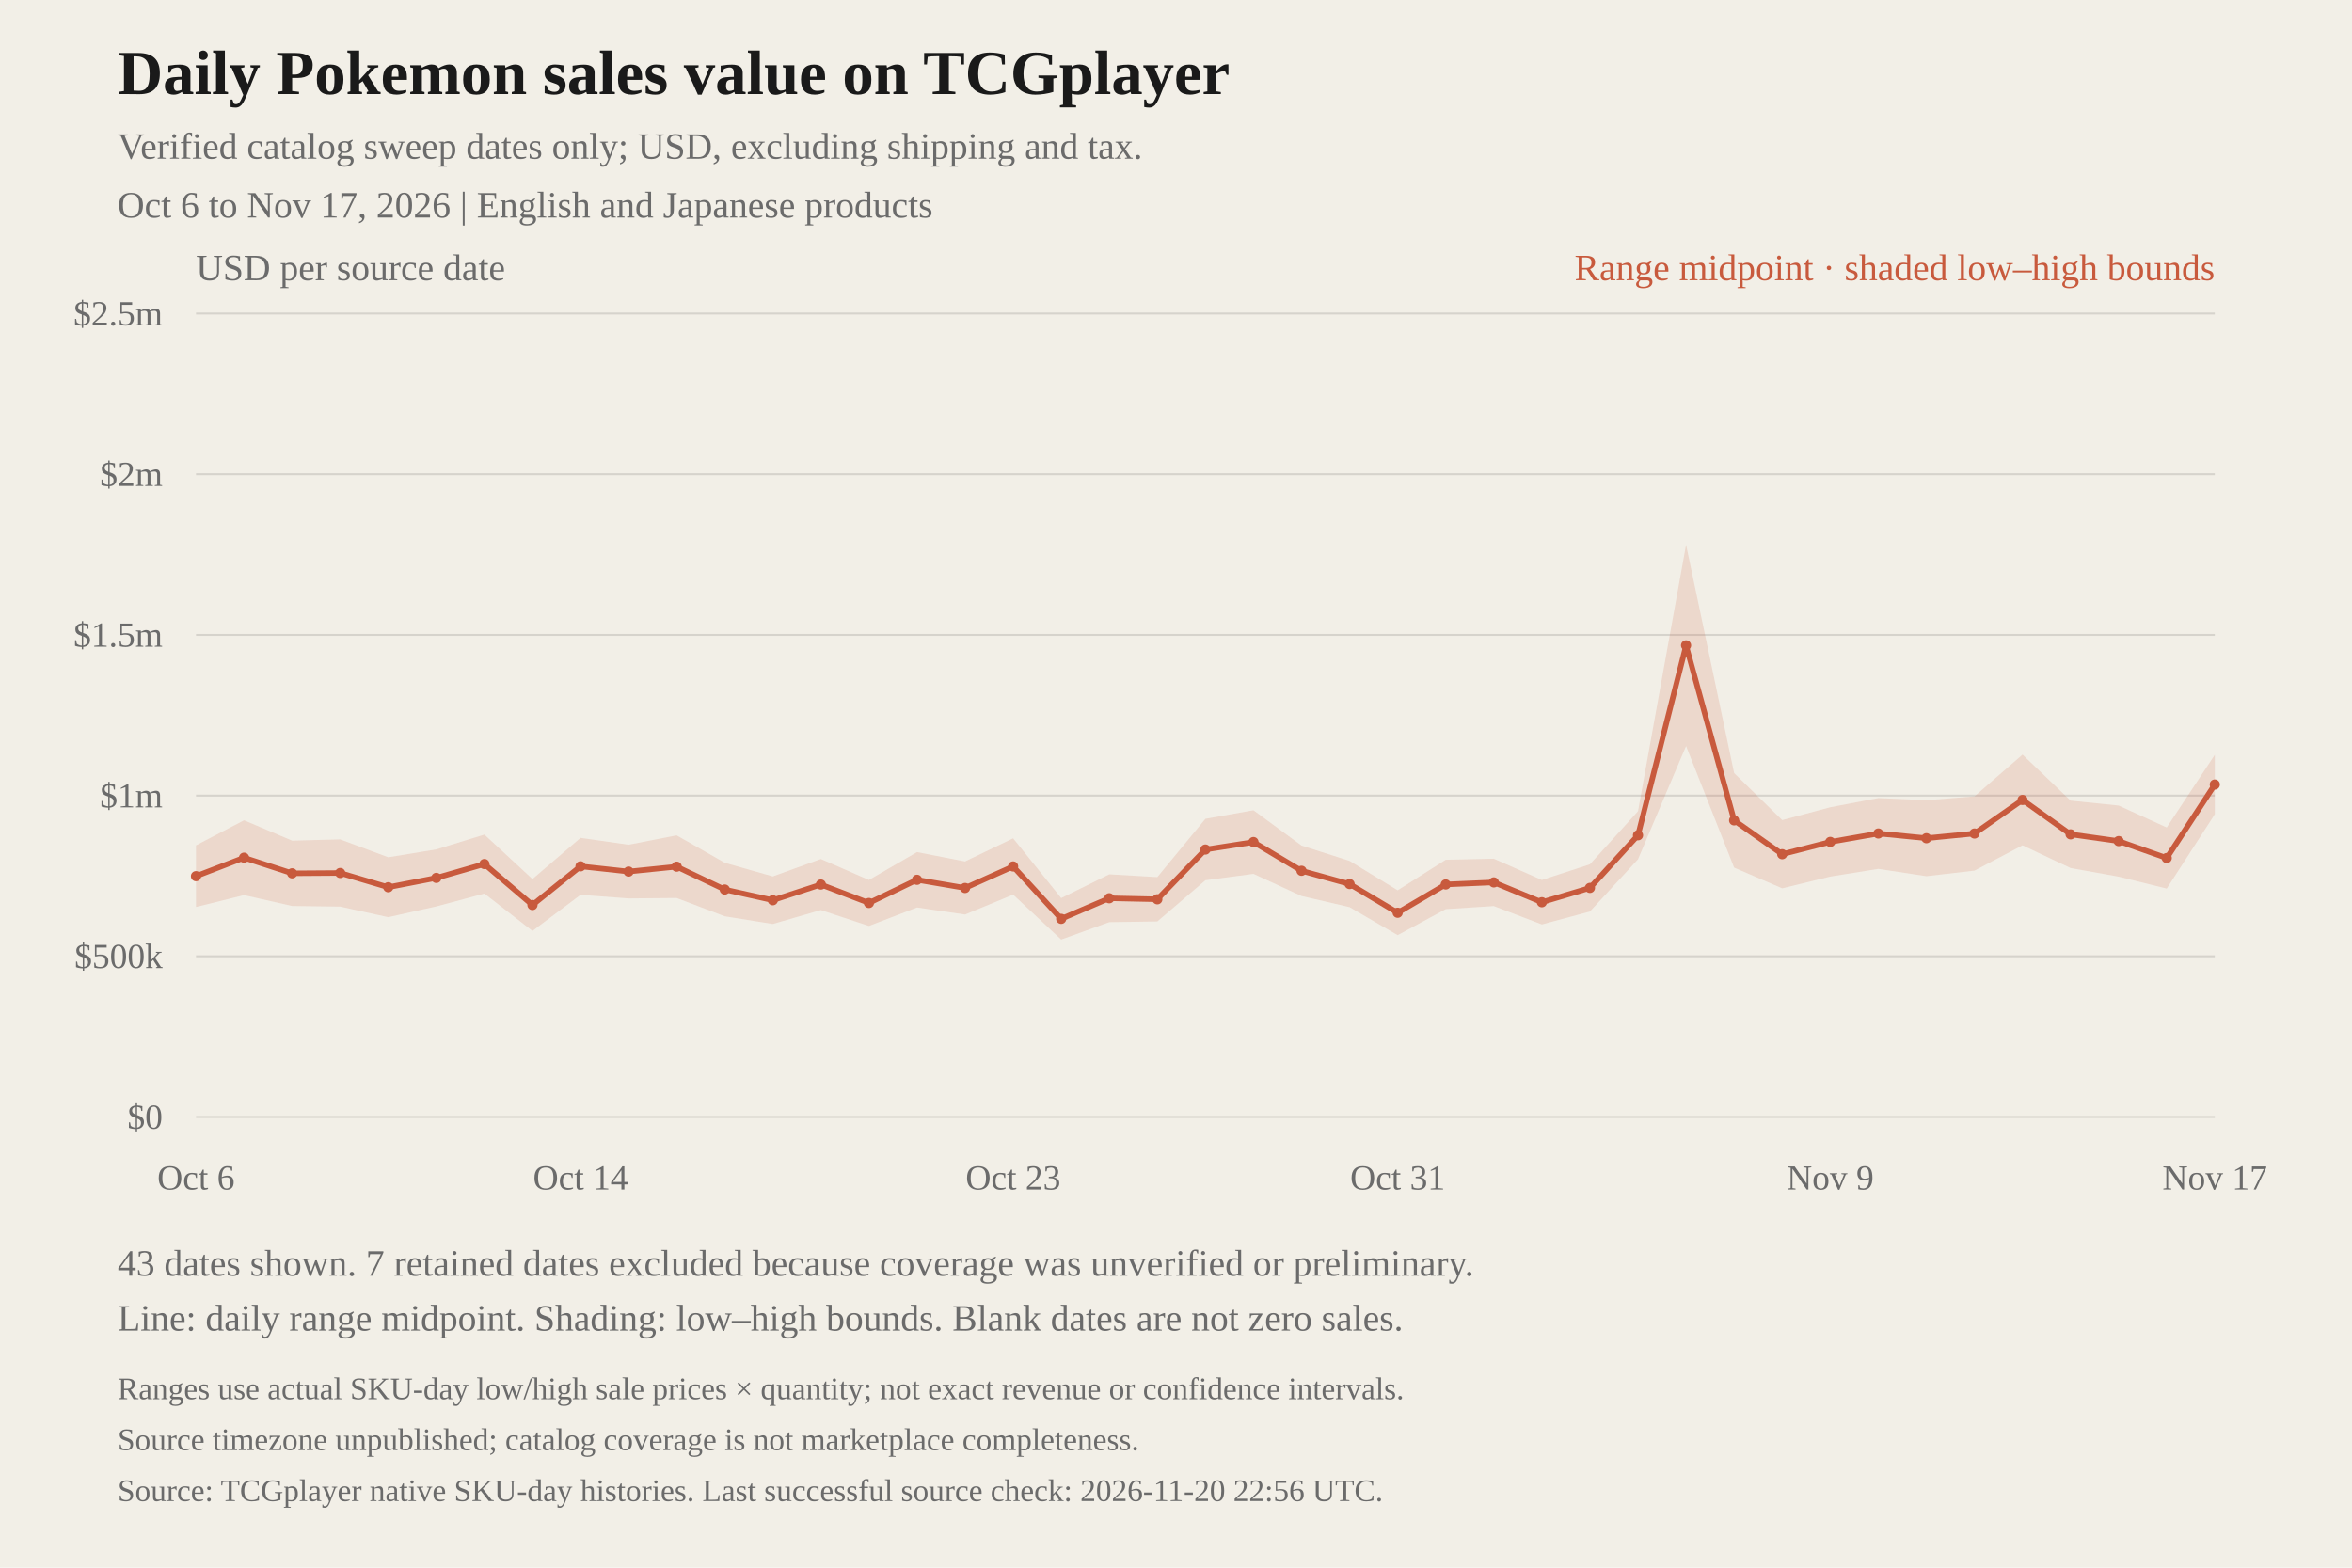
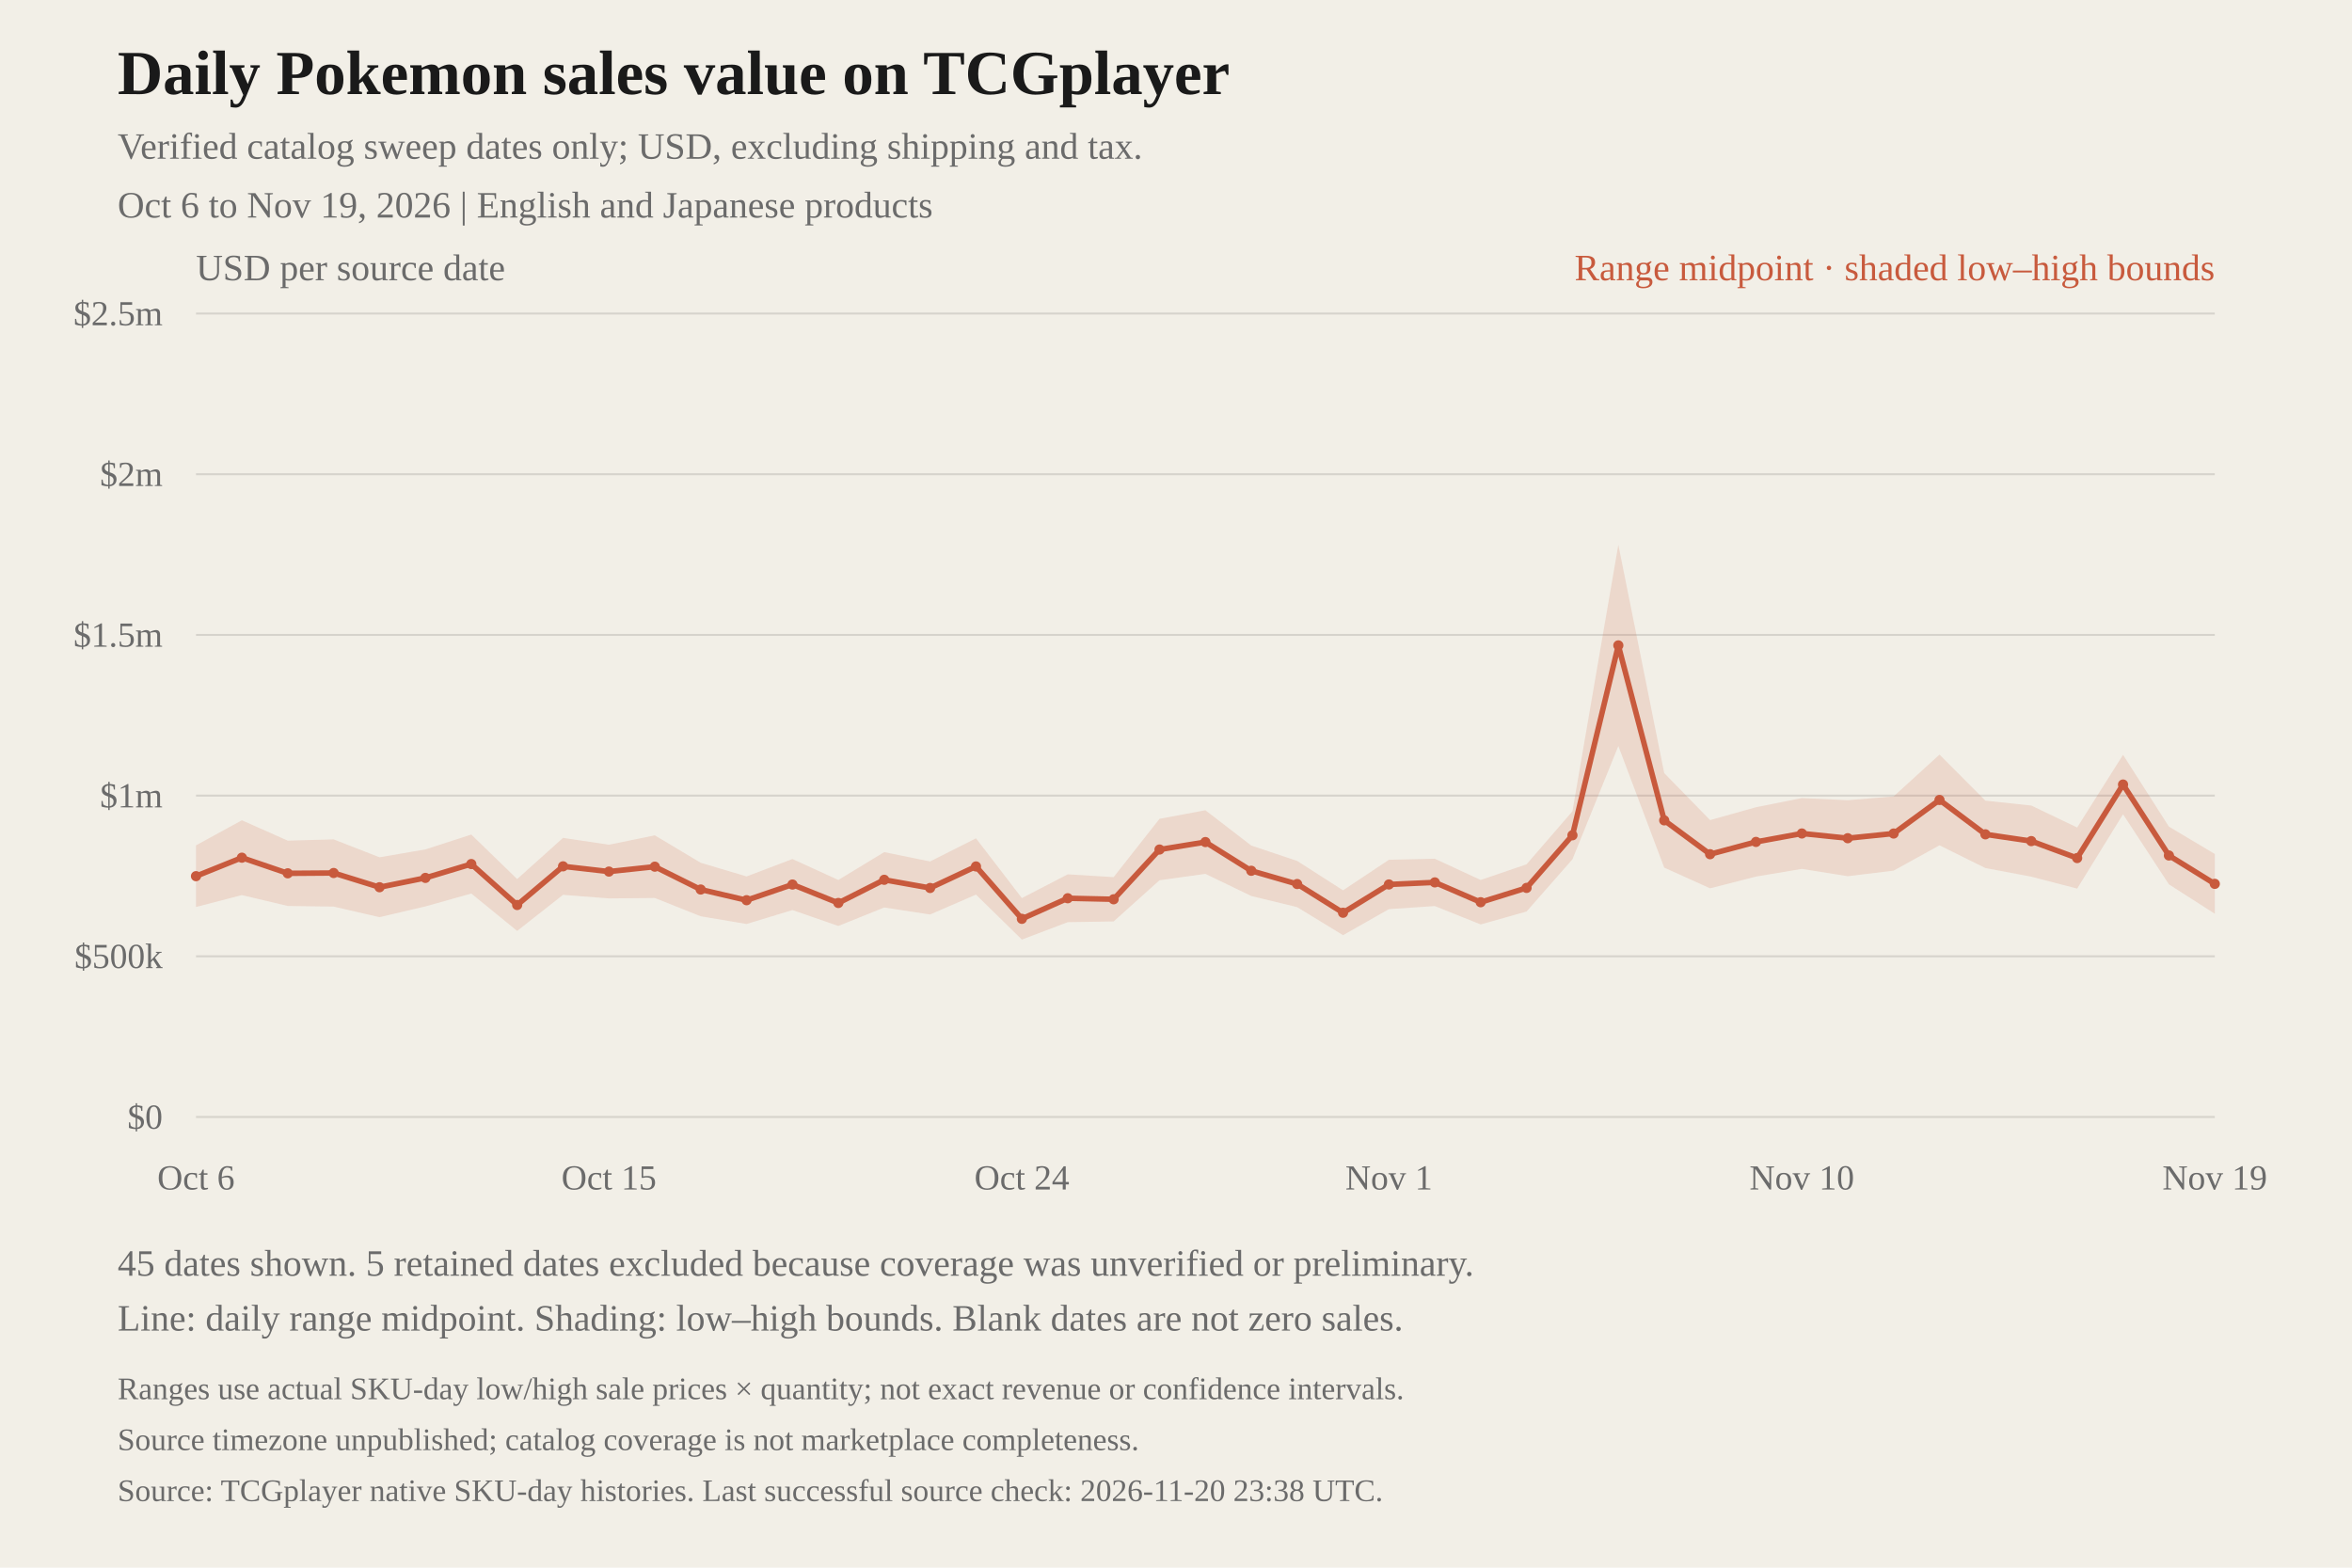
<svg xmlns="http://www.w3.org/2000/svg" width="1200" height="800" viewBox="0 0 1200 800" role="img" aria-labelledby="title description">
  <style>text{font-family:Georgia,"Liberation Serif","Times New Roman",serif;fill:#1A1A1A;font-size:19px}.title{font-size:32px;font-weight:600}.muted,.axis{fill:#6B6B6B}.axis{font-size:18px}.note{font-size:16px;fill:#6B6B6B}.grid{stroke:#D6D3CC;stroke-width:1}</style>
  <rect data-role="background" width="1200" height="800" fill="#F2EFE7" />
  <text x="60" y="48" class="title">Daily Pokemon sales value on TCGplayer</text>
  <text x="60" y="81" class="muted">Verified catalog sweep dates only; USD, excluding shipping and tax.</text>
-   <text x="60" y="111" class="muted">Oct 6 to Nov 17, 2026 | English and Japanese products</text>
+   <text x="60" y="111" class="muted">Oct 6 to Nov 19, 2026 | English and Japanese products</text>
  <text x="100" y="143" class="muted">USD per source date</text>
  <text x="1130" y="143" text-anchor="end" style="fill:#C85A3D">Range midpoint · shaded low–high bounds</text>
  <path d="M100,570H1130" class="grid" />
  <text x="83" y="576" class="axis" text-anchor="end">$0</text>
  <path d="M100,488H1130" class="grid" />
  <text x="83" y="494" class="axis" text-anchor="end">$500k</text>
  <path d="M100,406H1130" class="grid" />
  <text x="83" y="412" class="axis" text-anchor="end">$1m</text>
  <path d="M100,324H1130" class="grid" />
  <text x="83" y="330" class="axis" text-anchor="end">$1.5m</text>
  <path d="M100,242H1130" class="grid" />
  <text x="83" y="248" class="axis" text-anchor="end">$2m</text>
  <path d="M100,160H1130" class="grid" />
  <text x="83" y="166" class="axis" text-anchor="end">$2.5m</text>
-   <polygon data-series="daily-band" points="100,431.395 124.524,418.596 149.048,428.993 173.571,428.347 198.095,437.483 222.619,433.454 247.143,425.889 271.667,448.6 296.19,427.569 320.714,431.071 345.238,426.287 369.762,440.279 394.286,447.253 418.81,438.369 443.333,449.058 467.857,434.841 492.381,439.616 516.905,427.802 541.429,458.299 565.952,446.181 590.476,447.604 615,417.85 639.524,413.484 664.048,431.501 688.571,439.338 713.095,454.335 737.619,438.757 762.143,438.216 786.667,449.065 811.19,441.06 835.714,413.989 860.238,278.014 884.762,394.518 909.286,418.5 933.81,411.947 958.333,407.269 982.857,408.359 1007.381,406.41 1031.905,385.082 1056.429,408.574 1080.952,411.078 1105.476,422.28 1130,385.195 1130,415.51 1105.476,453.45 1080.952,447.363 1056.429,442.959 1031.905,431.364 1007.381,444.28 982.857,447.128 958.333,443.395 933.81,447.32 909.286,453.312 884.762,442.744 860.238,380.686 835.714,438.49 811.19,465.14 786.667,471.746 762.143,462.362 737.619,463.933 713.095,477.219 688.571,462.913 664.048,457.225 639.524,445.933 615,449.195 590.476,470.215 565.952,470.584 541.429,479.468 516.905,456.514 492.381,466.671 467.857,463.09 443.333,472.524 418.81,464.4 394.286,471.512 369.762,467.575 345.238,458.248 320.714,458.461 296.19,456.626 271.667,475.046 247.143,455.971 222.619,462.546 198.095,468.031 173.571,462.639 149.048,462.325 124.524,456.767 100,462.839" fill="#C85A3D" fill-opacity="0.16" />
-   <polyline data-series="daily-midpoint" points="100,447.117 124.524,437.682 149.048,445.659 173.571,445.493 198.095,452.757 222.619,448 247.143,440.93 271.667,461.823 296.19,442.097 320.714,444.766 345.238,442.267 369.762,453.927 394.286,459.382 418.81,451.384 443.333,460.791 467.857,448.965 492.381,453.144 516.905,442.158 541.429,468.884 565.952,458.382 590.476,458.909 615,433.523 639.524,429.709 664.048,444.363 688.571,451.126 713.095,465.777 737.619,451.345 762.143,450.289 786.667,460.405 811.19,453.1 835.714,426.24 860.238,329.35 884.762,418.631 909.286,435.906 933.81,429.633 958.333,425.332 982.857,427.743 1007.381,425.345 1031.905,408.223 1056.429,425.767 1080.952,429.22 1105.476,437.865 1130,400.352" fill="none" stroke="#C85A3D" stroke-width="2.8" stroke-linejoin="round" stroke-linecap="round" />
+   <polygon data-series="daily-band" points="100,431.395 123.409,418.596 146.818,428.993 170.227,428.347 193.636,437.483 217.045,433.454 240.455,425.889 263.864,448.6 287.273,427.569 310.682,431.071 334.091,426.287 357.5,440.279 380.909,447.253 404.318,438.369 427.727,449.058 451.136,434.841 474.545,439.616 497.955,427.802 521.364,458.299 544.773,446.181 568.182,447.604 591.591,417.85 615,413.484 638.409,431.501 661.818,439.338 685.227,454.335 708.636,438.757 732.045,438.216 755.455,449.065 778.864,441.06 802.273,413.989 825.682,278.014 849.091,394.518 872.5,418.503 895.909,411.947 919.318,407.27 942.727,408.36 966.136,406.417 989.545,385.082 1012.955,408.576 1036.364,411.079 1059.773,422.284 1083.182,385.198 1106.591,421.834 1130,435.791 1130,466.287 1106.591,451.283 1083.182,415.512 1059.773,453.454 1036.364,447.363 1012.955,442.96 989.545,431.364 966.136,444.286 942.727,447.129 919.318,443.396 895.909,447.32 872.5,453.315 849.091,442.744 825.682,380.686 802.273,438.49 778.864,465.14 755.455,471.746 732.045,462.362 708.636,463.933 685.227,477.219 661.818,462.913 638.409,457.225 615,445.933 591.591,449.195 568.182,470.215 544.773,470.584 521.364,479.468 497.955,456.514 474.545,466.671 451.136,463.09 427.727,472.524 404.318,464.4 380.909,471.512 357.5,467.575 334.091,458.248 310.682,458.461 287.273,456.626 263.864,475.046 240.455,455.971 217.045,462.546 193.636,468.031 170.227,462.639 146.818,462.325 123.409,456.767 100,462.839" fill="#C85A3D" fill-opacity="0.16" />
+   <polyline data-series="daily-midpoint" points="100,447.117 123.409,437.682 146.818,445.659 170.227,445.493 193.636,452.757 217.045,448 240.455,440.93 263.864,461.823 287.273,442.097 310.682,444.766 334.091,442.267 357.5,453.927 380.909,459.382 404.318,451.384 427.727,460.791 451.136,448.965 474.545,453.144 497.955,442.158 521.364,468.884 544.773,458.382 568.182,458.909 591.591,433.523 615,429.709 638.409,444.363 661.818,451.126 685.227,465.777 708.636,451.345 732.045,450.289 755.455,460.405 778.864,453.1 802.273,426.24 825.682,329.35 849.091,418.631 872.5,435.909 895.909,429.633 919.318,425.333 942.727,427.744 966.136,425.351 989.545,408.223 1012.955,425.768 1036.364,429.221 1059.773,437.869 1083.182,400.355 1106.591,436.558 1130,451.039" fill="none" stroke="#C85A3D" stroke-width="2.8" stroke-linejoin="round" stroke-linecap="round" />
  <circle data-series="daily-observation" cx="100" cy="447.117" r="2.6" fill="#C85A3D" />
-   <circle data-series="daily-observation" cx="124.524" cy="437.682" r="2.6" fill="#C85A3D" />
-   <circle data-series="daily-observation" cx="149.048" cy="445.659" r="2.6" fill="#C85A3D" />
-   <circle data-series="daily-observation" cx="173.571" cy="445.493" r="2.6" fill="#C85A3D" />
-   <circle data-series="daily-observation" cx="198.095" cy="452.757" r="2.6" fill="#C85A3D" />
-   <circle data-series="daily-observation" cx="222.619" cy="448" r="2.6" fill="#C85A3D" />
-   <circle data-series="daily-observation" cx="247.143" cy="440.93" r="2.6" fill="#C85A3D" />
-   <circle data-series="daily-observation" cx="271.667" cy="461.823" r="2.6" fill="#C85A3D" />
-   <circle data-series="daily-observation" cx="296.19" cy="442.097" r="2.6" fill="#C85A3D" />
-   <circle data-series="daily-observation" cx="320.714" cy="444.766" r="2.6" fill="#C85A3D" />
-   <circle data-series="daily-observation" cx="345.238" cy="442.267" r="2.6" fill="#C85A3D" />
-   <circle data-series="daily-observation" cx="369.762" cy="453.927" r="2.6" fill="#C85A3D" />
-   <circle data-series="daily-observation" cx="394.286" cy="459.382" r="2.6" fill="#C85A3D" />
-   <circle data-series="daily-observation" cx="418.81" cy="451.384" r="2.6" fill="#C85A3D" />
-   <circle data-series="daily-observation" cx="443.333" cy="460.791" r="2.6" fill="#C85A3D" />
-   <circle data-series="daily-observation" cx="467.857" cy="448.965" r="2.6" fill="#C85A3D" />
-   <circle data-series="daily-observation" cx="492.381" cy="453.144" r="2.6" fill="#C85A3D" />
-   <circle data-series="daily-observation" cx="516.905" cy="442.158" r="2.6" fill="#C85A3D" />
-   <circle data-series="daily-observation" cx="541.429" cy="468.884" r="2.6" fill="#C85A3D" />
-   <circle data-series="daily-observation" cx="565.952" cy="458.382" r="2.6" fill="#C85A3D" />
-   <circle data-series="daily-observation" cx="590.476" cy="458.909" r="2.6" fill="#C85A3D" />
-   <circle data-series="daily-observation" cx="615" cy="433.523" r="2.6" fill="#C85A3D" />
-   <circle data-series="daily-observation" cx="639.524" cy="429.709" r="2.6" fill="#C85A3D" />
-   <circle data-series="daily-observation" cx="664.048" cy="444.363" r="2.6" fill="#C85A3D" />
-   <circle data-series="daily-observation" cx="688.571" cy="451.126" r="2.6" fill="#C85A3D" />
-   <circle data-series="daily-observation" cx="713.095" cy="465.777" r="2.6" fill="#C85A3D" />
-   <circle data-series="daily-observation" cx="737.619" cy="451.345" r="2.6" fill="#C85A3D" />
-   <circle data-series="daily-observation" cx="762.143" cy="450.289" r="2.6" fill="#C85A3D" />
-   <circle data-series="daily-observation" cx="786.667" cy="460.405" r="2.6" fill="#C85A3D" />
-   <circle data-series="daily-observation" cx="811.19" cy="453.1" r="2.6" fill="#C85A3D" />
-   <circle data-series="daily-observation" cx="835.714" cy="426.24" r="2.6" fill="#C85A3D" />
-   <circle data-series="daily-observation" cx="860.238" cy="329.35" r="2.6" fill="#C85A3D" />
-   <circle data-series="daily-observation" cx="884.762" cy="418.631" r="2.6" fill="#C85A3D" />
-   <circle data-series="daily-observation" cx="909.286" cy="435.906" r="2.6" fill="#C85A3D" />
-   <circle data-series="daily-observation" cx="933.81" cy="429.633" r="2.6" fill="#C85A3D" />
-   <circle data-series="daily-observation" cx="958.333" cy="425.332" r="2.6" fill="#C85A3D" />
-   <circle data-series="daily-observation" cx="982.857" cy="427.743" r="2.6" fill="#C85A3D" />
-   <circle data-series="daily-observation" cx="1007.381" cy="425.345" r="2.6" fill="#C85A3D" />
-   <circle data-series="daily-observation" cx="1031.905" cy="408.223" r="2.6" fill="#C85A3D" />
-   <circle data-series="daily-observation" cx="1056.429" cy="425.767" r="2.6" fill="#C85A3D" />
-   <circle data-series="daily-observation" cx="1080.952" cy="429.22" r="2.6" fill="#C85A3D" />
-   <circle data-series="daily-observation" cx="1105.476" cy="437.865" r="2.6" fill="#C85A3D" />
-   <circle data-series="daily-observation" cx="1130" cy="400.352" r="2.6" fill="#C85A3D" />
+   <circle data-series="daily-observation" cx="123.409" cy="437.682" r="2.6" fill="#C85A3D" />
+   <circle data-series="daily-observation" cx="146.818" cy="445.659" r="2.6" fill="#C85A3D" />
+   <circle data-series="daily-observation" cx="170.227" cy="445.493" r="2.6" fill="#C85A3D" />
+   <circle data-series="daily-observation" cx="193.636" cy="452.757" r="2.6" fill="#C85A3D" />
+   <circle data-series="daily-observation" cx="217.045" cy="448" r="2.6" fill="#C85A3D" />
+   <circle data-series="daily-observation" cx="240.455" cy="440.93" r="2.6" fill="#C85A3D" />
+   <circle data-series="daily-observation" cx="263.864" cy="461.823" r="2.6" fill="#C85A3D" />
+   <circle data-series="daily-observation" cx="287.273" cy="442.097" r="2.6" fill="#C85A3D" />
+   <circle data-series="daily-observation" cx="310.682" cy="444.766" r="2.6" fill="#C85A3D" />
+   <circle data-series="daily-observation" cx="334.091" cy="442.267" r="2.6" fill="#C85A3D" />
+   <circle data-series="daily-observation" cx="357.5" cy="453.927" r="2.6" fill="#C85A3D" />
+   <circle data-series="daily-observation" cx="380.909" cy="459.382" r="2.6" fill="#C85A3D" />
+   <circle data-series="daily-observation" cx="404.318" cy="451.384" r="2.6" fill="#C85A3D" />
+   <circle data-series="daily-observation" cx="427.727" cy="460.791" r="2.6" fill="#C85A3D" />
+   <circle data-series="daily-observation" cx="451.136" cy="448.965" r="2.6" fill="#C85A3D" />
+   <circle data-series="daily-observation" cx="474.545" cy="453.144" r="2.6" fill="#C85A3D" />
+   <circle data-series="daily-observation" cx="497.955" cy="442.158" r="2.6" fill="#C85A3D" />
+   <circle data-series="daily-observation" cx="521.364" cy="468.884" r="2.6" fill="#C85A3D" />
+   <circle data-series="daily-observation" cx="544.773" cy="458.382" r="2.6" fill="#C85A3D" />
+   <circle data-series="daily-observation" cx="568.182" cy="458.909" r="2.6" fill="#C85A3D" />
+   <circle data-series="daily-observation" cx="591.591" cy="433.523" r="2.6" fill="#C85A3D" />
+   <circle data-series="daily-observation" cx="615" cy="429.709" r="2.6" fill="#C85A3D" />
+   <circle data-series="daily-observation" cx="638.409" cy="444.363" r="2.6" fill="#C85A3D" />
+   <circle data-series="daily-observation" cx="661.818" cy="451.126" r="2.6" fill="#C85A3D" />
+   <circle data-series="daily-observation" cx="685.227" cy="465.777" r="2.6" fill="#C85A3D" />
+   <circle data-series="daily-observation" cx="708.636" cy="451.345" r="2.6" fill="#C85A3D" />
+   <circle data-series="daily-observation" cx="732.045" cy="450.289" r="2.6" fill="#C85A3D" />
+   <circle data-series="daily-observation" cx="755.455" cy="460.405" r="2.6" fill="#C85A3D" />
+   <circle data-series="daily-observation" cx="778.864" cy="453.1" r="2.6" fill="#C85A3D" />
+   <circle data-series="daily-observation" cx="802.273" cy="426.24" r="2.6" fill="#C85A3D" />
+   <circle data-series="daily-observation" cx="825.682" cy="329.35" r="2.6" fill="#C85A3D" />
+   <circle data-series="daily-observation" cx="849.091" cy="418.631" r="2.6" fill="#C85A3D" />
+   <circle data-series="daily-observation" cx="872.5" cy="435.909" r="2.6" fill="#C85A3D" />
+   <circle data-series="daily-observation" cx="895.909" cy="429.633" r="2.6" fill="#C85A3D" />
+   <circle data-series="daily-observation" cx="919.318" cy="425.333" r="2.6" fill="#C85A3D" />
+   <circle data-series="daily-observation" cx="942.727" cy="427.744" r="2.6" fill="#C85A3D" />
+   <circle data-series="daily-observation" cx="966.136" cy="425.351" r="2.6" fill="#C85A3D" />
+   <circle data-series="daily-observation" cx="989.545" cy="408.223" r="2.6" fill="#C85A3D" />
+   <circle data-series="daily-observation" cx="1012.955" cy="425.768" r="2.6" fill="#C85A3D" />
+   <circle data-series="daily-observation" cx="1036.364" cy="429.221" r="2.6" fill="#C85A3D" />
+   <circle data-series="daily-observation" cx="1059.773" cy="437.869" r="2.6" fill="#C85A3D" />
+   <circle data-series="daily-observation" cx="1083.182" cy="400.355" r="2.6" fill="#C85A3D" />
+   <circle data-series="daily-observation" cx="1106.591" cy="436.558" r="2.6" fill="#C85A3D" />
+   <circle data-series="daily-observation" cx="1130" cy="451.039" r="2.6" fill="#C85A3D" />
  <text x="100" y="607" class="axis" text-anchor="middle">Oct 6</text>
-   <text x="296.19" y="607" class="axis" text-anchor="middle">Oct 14</text>
-   <text x="516.905" y="607" class="axis" text-anchor="middle">Oct 23</text>
-   <text x="713.095" y="607" class="axis" text-anchor="middle">Oct 31</text>
-   <text x="933.81" y="607" class="axis" text-anchor="middle">Nov 9</text>
-   <text x="1130" y="607" class="axis" text-anchor="middle">Nov 17</text>
-   <text x="60" y="651" class="muted">43 dates shown. 7 retained dates excluded because coverage was unverified or preliminary.</text>
+   <text x="310.682" y="607" class="axis" text-anchor="middle">Oct 15</text>
+   <text x="521.364" y="607" class="axis" text-anchor="middle">Oct 24</text>
+   <text x="708.636" y="607" class="axis" text-anchor="middle">Nov 1</text>
+   <text x="919.318" y="607" class="axis" text-anchor="middle">Nov 10</text>
+   <text x="1130" y="607" class="axis" text-anchor="middle">Nov 19</text>
+   <text x="60" y="651" class="muted">45 dates shown. 5 retained dates excluded because coverage was unverified or preliminary.</text>
  <text x="60" y="679" class="muted">Line: daily range midpoint. Shading: low–high bounds. Blank dates are not zero sales.</text>
  <text x="60" y="714" class="note">Ranges use actual SKU-day low/high sale prices × quantity; not exact revenue or confidence intervals.</text>
  <text x="60" y="740" class="note">Source timezone unpublished; catalog coverage is not marketplace completeness.</text>
-   <text x="60" y="766" class="note">Source: TCGplayer native SKU-day histories. Last successful source check: 2026-11-20 22:56 UTC.</text>
+   <text x="60" y="766" class="note">Source: TCGplayer native SKU-day histories. Last successful source check: 2026-11-20 23:38 UTC.</text>
</svg>
